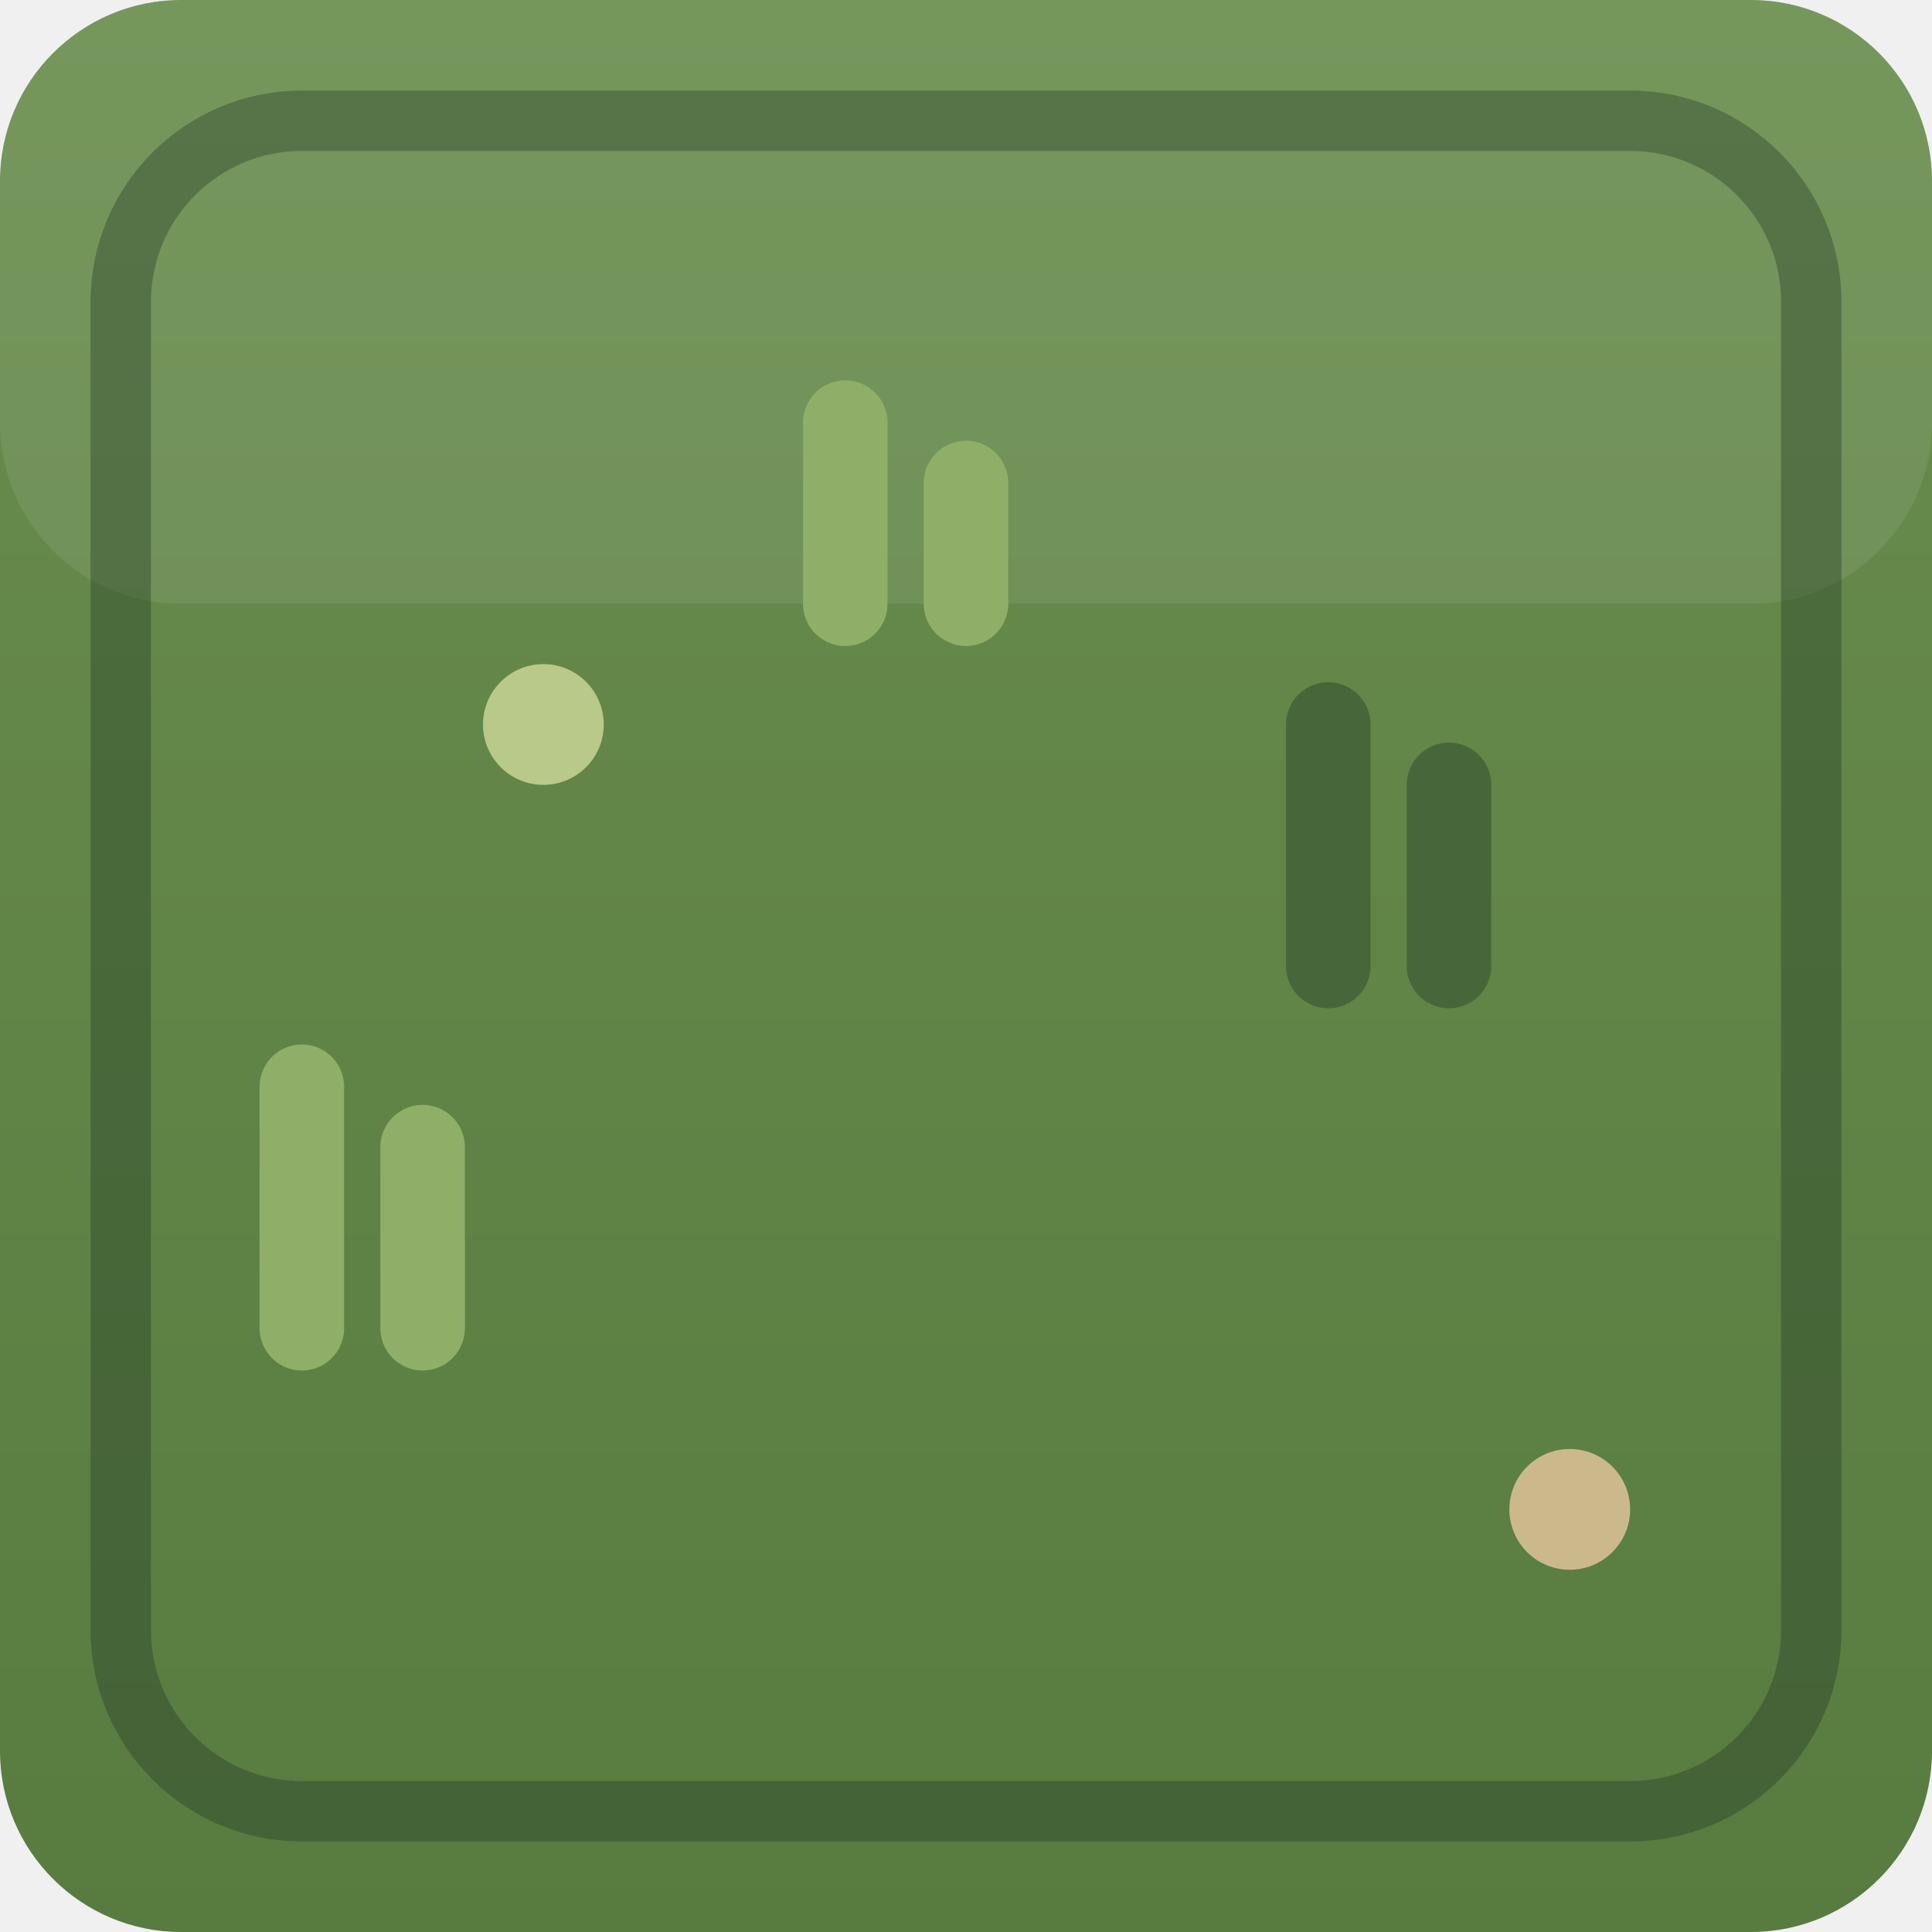
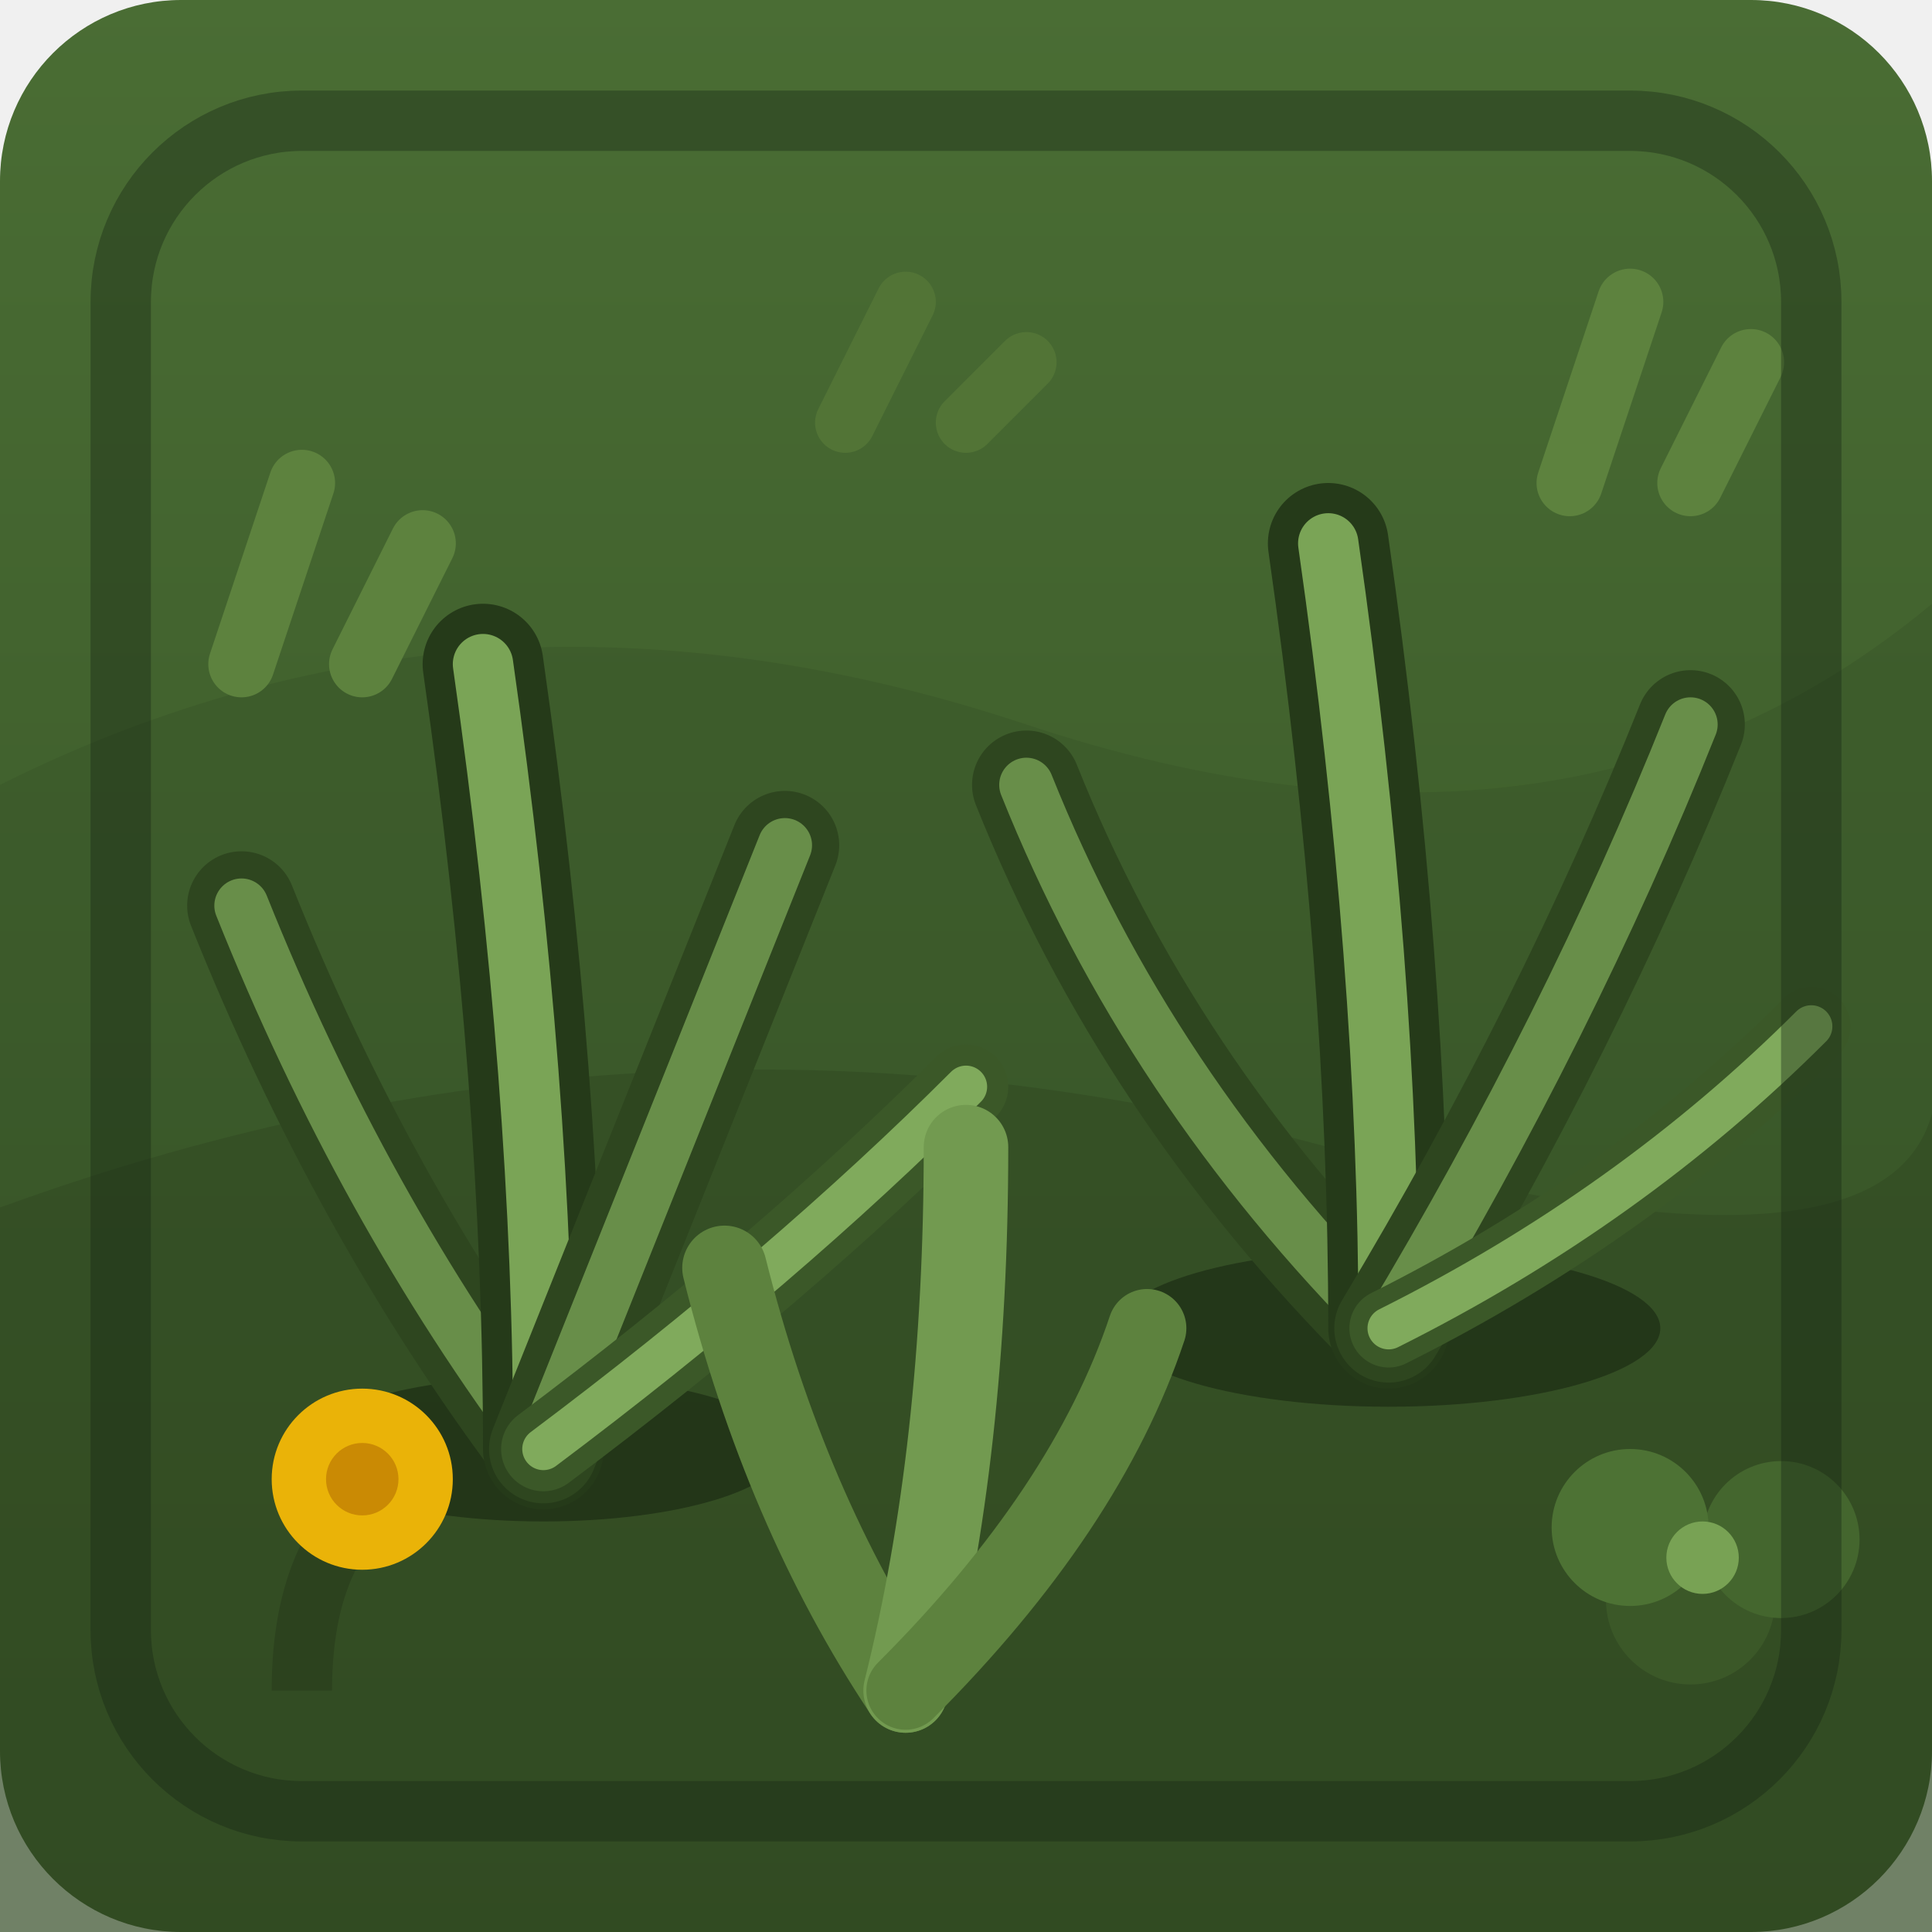
<svg xmlns="http://www.w3.org/2000/svg" viewBox="0 0 32 32">
  <defs>
    <linearGradient id="pg" x1="0" y1="0" x2="0" y2="1">
-       <stop offset="0%" stop-color="#6a8e4e" />
-       <stop offset="100%" stop-color="#587b40" />
+       <stop offset="0%" stop-color="#4a6d34" />
+       <stop offset="50%" stop-color="#3f5f2c" />
+       <stop offset="100%" stop-color="#324c23" />
    </linearGradient>
  </defs>
  <rect width="32" height="32" rx="3" fill="url(#pg)" />
-   <rect width="32" height="10" rx="3" fill="#ffffff" opacity="0.08" />
+   <path d="M0 13 Q8 9 17 12 T32 10 L32 32 L0 32 Z" fill="#385427" opacity="0.45" />
+   <path d="M0 20 Q11 16 22 19 T32 17 L32 32 L0 32 Z" fill="#2d441f" opacity="0.4" />
  <g stroke-linecap="round">
-     <path d="M5 22v-4M7 22v-3" stroke="#8faf68" stroke-width="1.4" />
-     <path d="M22 16v-4M24 16v-3" stroke="#47663a" stroke-width="1.4" />
-     <path d="M14 10v-3M16 10v-2" stroke="#8faf68" stroke-width="1.4" />
+     <path d="M4 11 L5 8 M6 11 L7 9" stroke="#5d823e" stroke-width="1.1" />
+     <path d="M26 8 L27 5 M28 8 L29 6" stroke="#5d823e" stroke-width="1.1" />
+     <path d="M14 7 L15 5 M16 7 L17 6" stroke="#527436" stroke-width="1" />
  </g>
-   <circle cx="9" cy="12" r="1" fill="#b9c98a" />
-   <circle cx="26" cy="25" r="1" fill="#cbb98c" />
-   <rect x="2" y="2" width="28" height="28" rx="3" fill="none" stroke="#1e3424" stroke-opacity="0.35" />
+   <g>
+     <ellipse cx="9" cy="24" rx="4" ry="1.2" fill="#182611" opacity="0.6" />
+     <path d="M9 24 Q6 20 4 15" fill="none" stroke="#2e461f" stroke-width="1.8" stroke-linecap="round" />
+     <path d="M9 24 Q6 20 4 15" fill="none" stroke="#688e49" stroke-width="0.9" stroke-linecap="round" />
+     <path d="M9 24 Q9 18 8 11" fill="none" stroke="#253a19" stroke-width="2" stroke-linecap="round" />
+     <path d="M9 24 Q9 18 8 11" fill="none" stroke="#7aa456" stroke-width="1" stroke-linecap="round" />
+     <path d="M9 24 Q11 19 13 14" fill="none" stroke="#2e461f" stroke-width="1.8" stroke-linecap="round" />
+     <path d="M9 24 Q11 19 13 14" fill="none" stroke="#688e49" stroke-width="0.9" stroke-linecap="round" />
+     <path d="M9 24 Q13 21 16 18" fill="none" stroke="#3b5828" stroke-width="1.4" stroke-linecap="round" />
+     <path d="M9 24 Q13 21 16 18" fill="none" stroke="#80aa5c" stroke-width="0.7" stroke-linecap="round" />
+   </g>
+   <g>
+     <ellipse cx="23" cy="22" rx="4.5" ry="1.3" fill="#182611" opacity="0.6" />
+     <path d="M23 22 Q19 18 17 13" fill="none" stroke="#2e461f" stroke-width="1.8" stroke-linecap="round" />
+     <path d="M23 22 Q19 18 17 13" fill="none" stroke="#688e49" stroke-width="0.9" stroke-linecap="round" />
+     <path d="M23 22 Q23 16 22 9" fill="none" stroke="#253a19" stroke-width="2" stroke-linecap="round" />
+     <path d="M23 22 Q23 16 22 9" fill="none" stroke="#7aa456" stroke-width="1" stroke-linecap="round" />
+     <path d="M23 22 Q26 17 28 12" fill="none" stroke="#2e461f" stroke-width="1.8" stroke-linecap="round" />
+     <path d="M23 22 Q26 17 28 12" fill="none" stroke="#688e49" stroke-width="0.9" stroke-linecap="round" />
+     <path d="M23 22 Q27 20 30 17" fill="none" stroke="#3b5828" stroke-width="1.3" stroke-linecap="round" />
+     <path d="M23 22 Q27 20 30 17" fill="none" stroke="#80aa5c" stroke-width="0.7" stroke-linecap="round" />
+   </g>
+   <g>
+     <path d="M15 28 Q13 25 12 21" fill="none" stroke="#5d823e" stroke-width="1.4" stroke-linecap="round" />
+     <path d="M15 28 Q16 24 16 19" fill="none" stroke="#729a50" stroke-width="1.4" stroke-linecap="round" />
+     <path d="M15 28 Q18 25 19 22" fill="none" stroke="#5d823e" stroke-width="1.3" stroke-linecap="round" />
+     <circle cx="28" cy="26.5" r="1.4" fill="#3b5828" />
+     <circle cx="29.5" cy="25.5" r="1.3" fill="#44662e" />
+     <circle cx="27" cy="25.3" r="1.3" fill="#4d7234" />
+     <circle cx="28.2" cy="25.8" r="0.6" fill="#78a254" />
+   </g>
+   <g>
+     <path d="M5 28 Q5 26 6 25" stroke="#2c421e" stroke-width="1" fill="none" />
+     <circle cx="6" cy="24.5" r="1.5" fill="#eab308" />
+     <circle cx="6" cy="24.5" r="0.6" fill="#ca8a04" />
+   </g>
+   <rect x="2" y="2" width="28" height="28" rx="3" fill="none" stroke="#162713" stroke-opacity="0.38" />
</svg>
